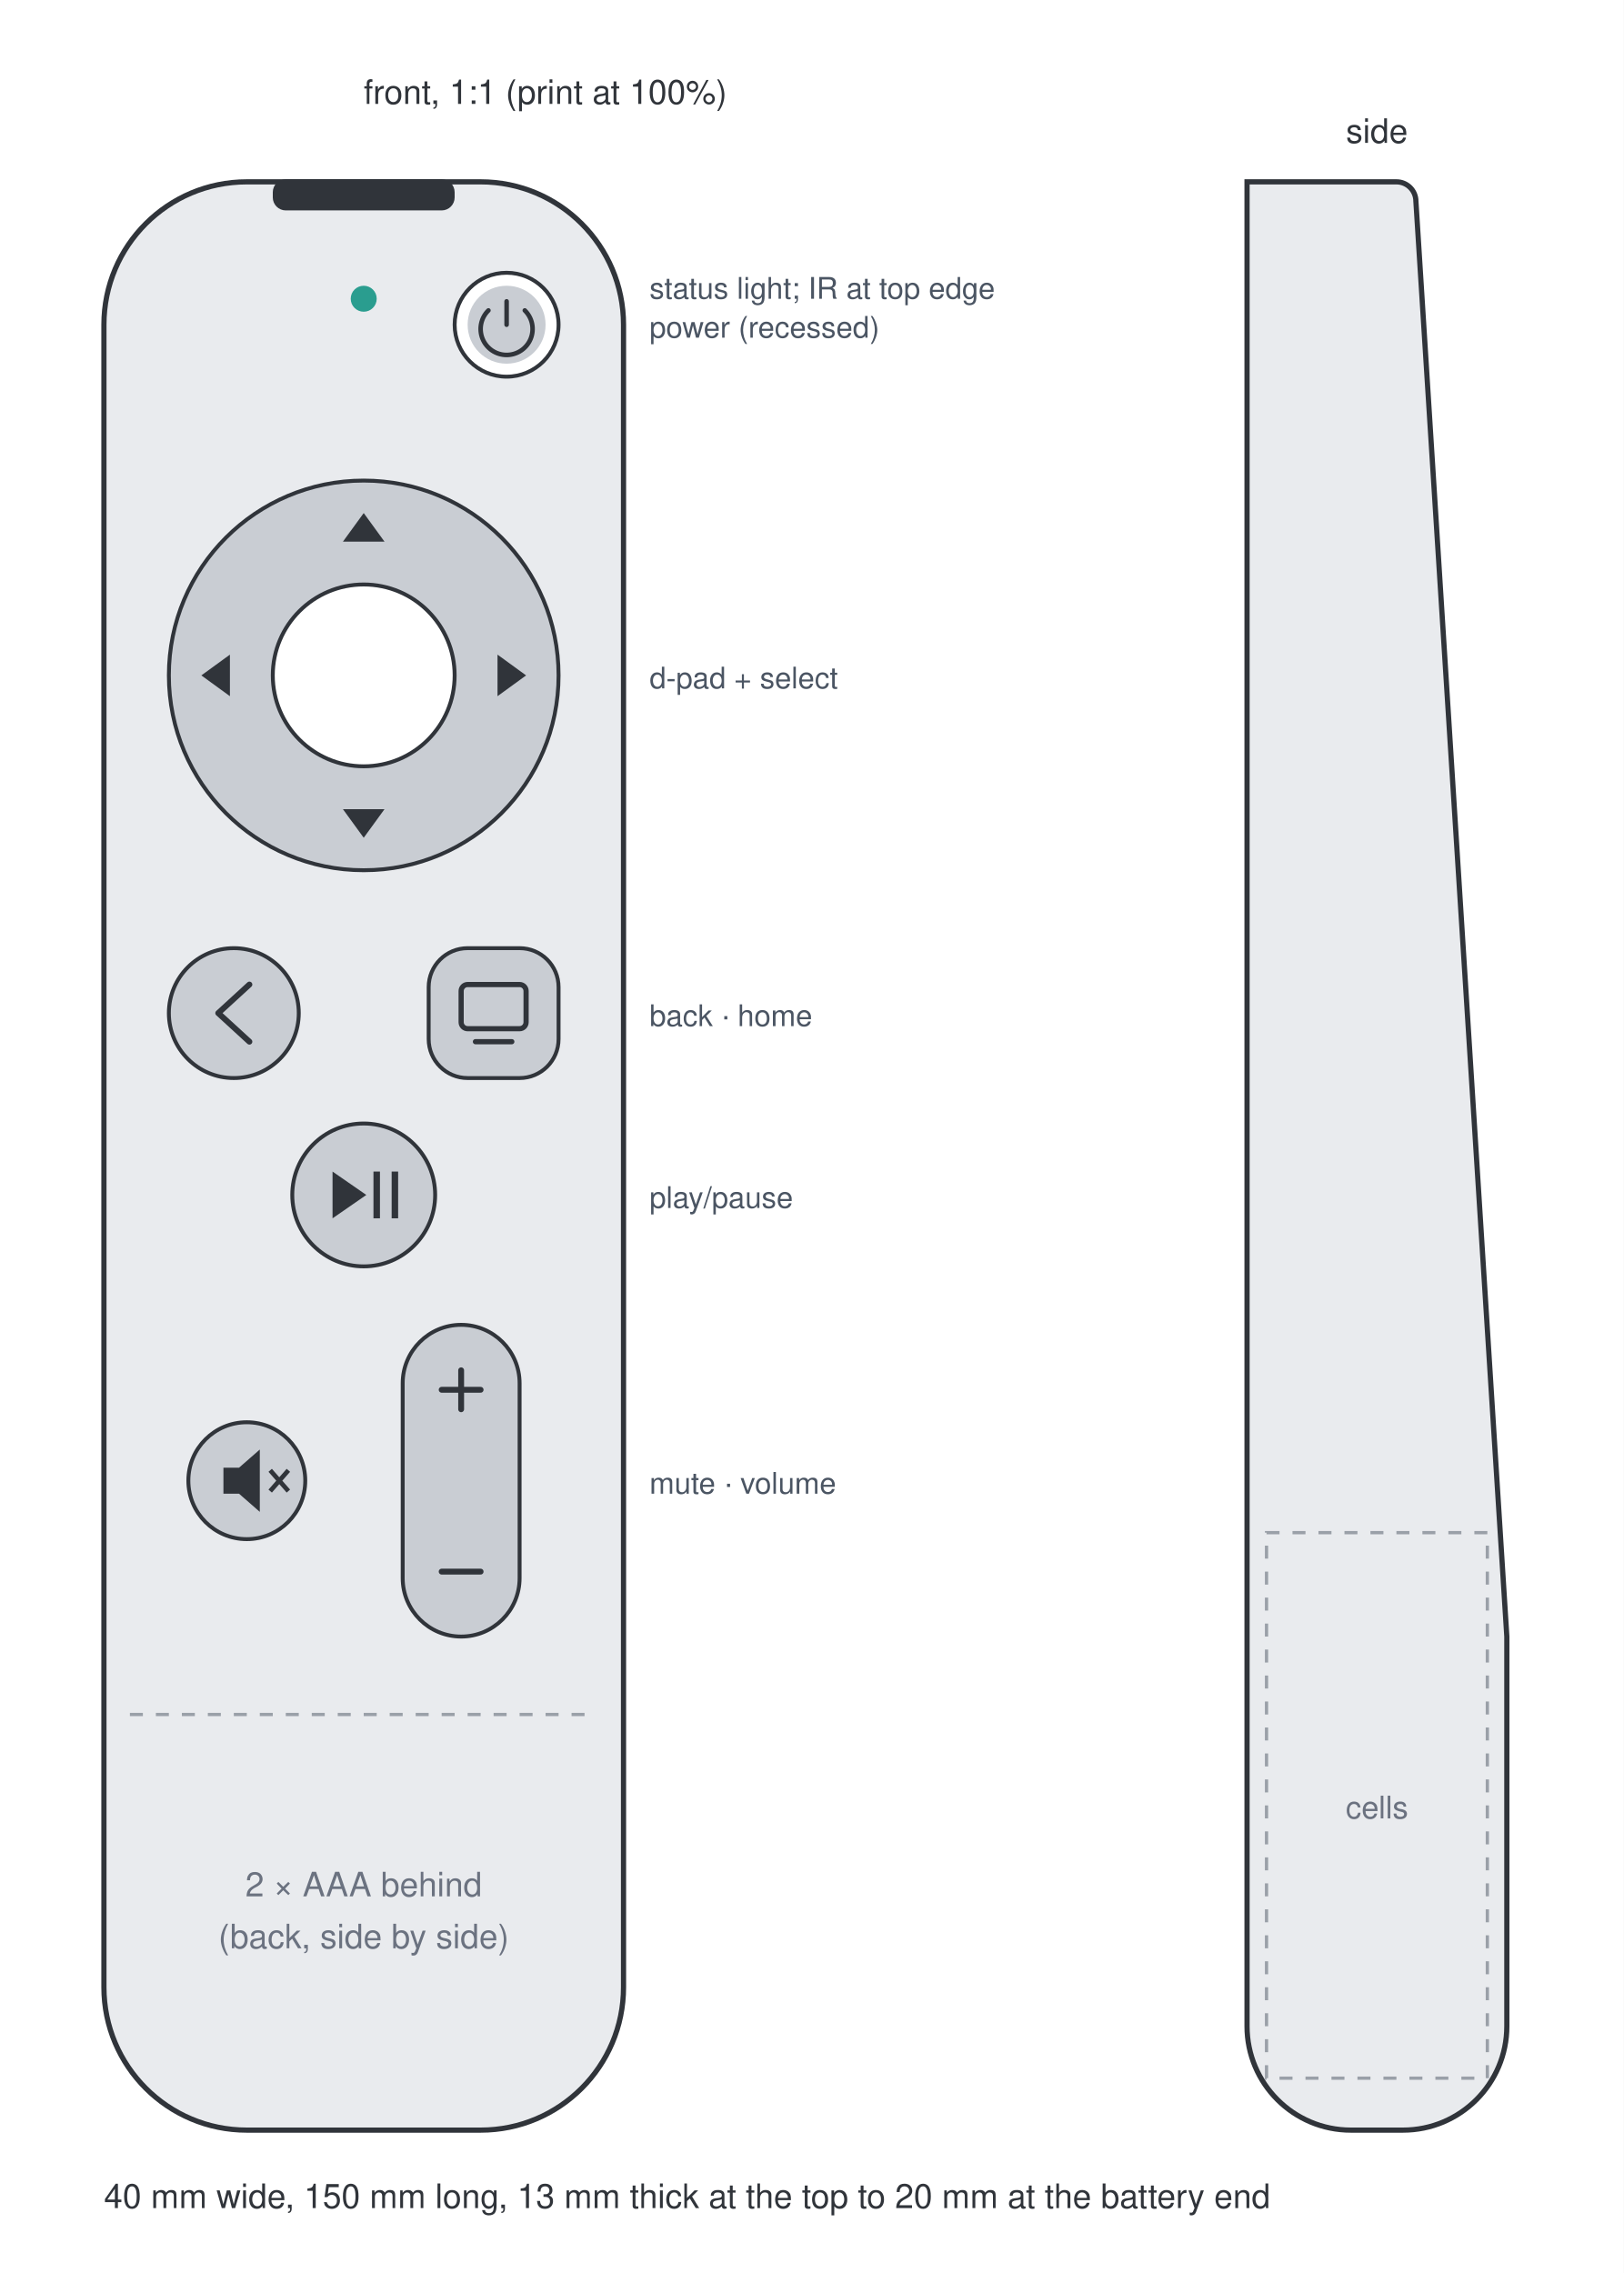
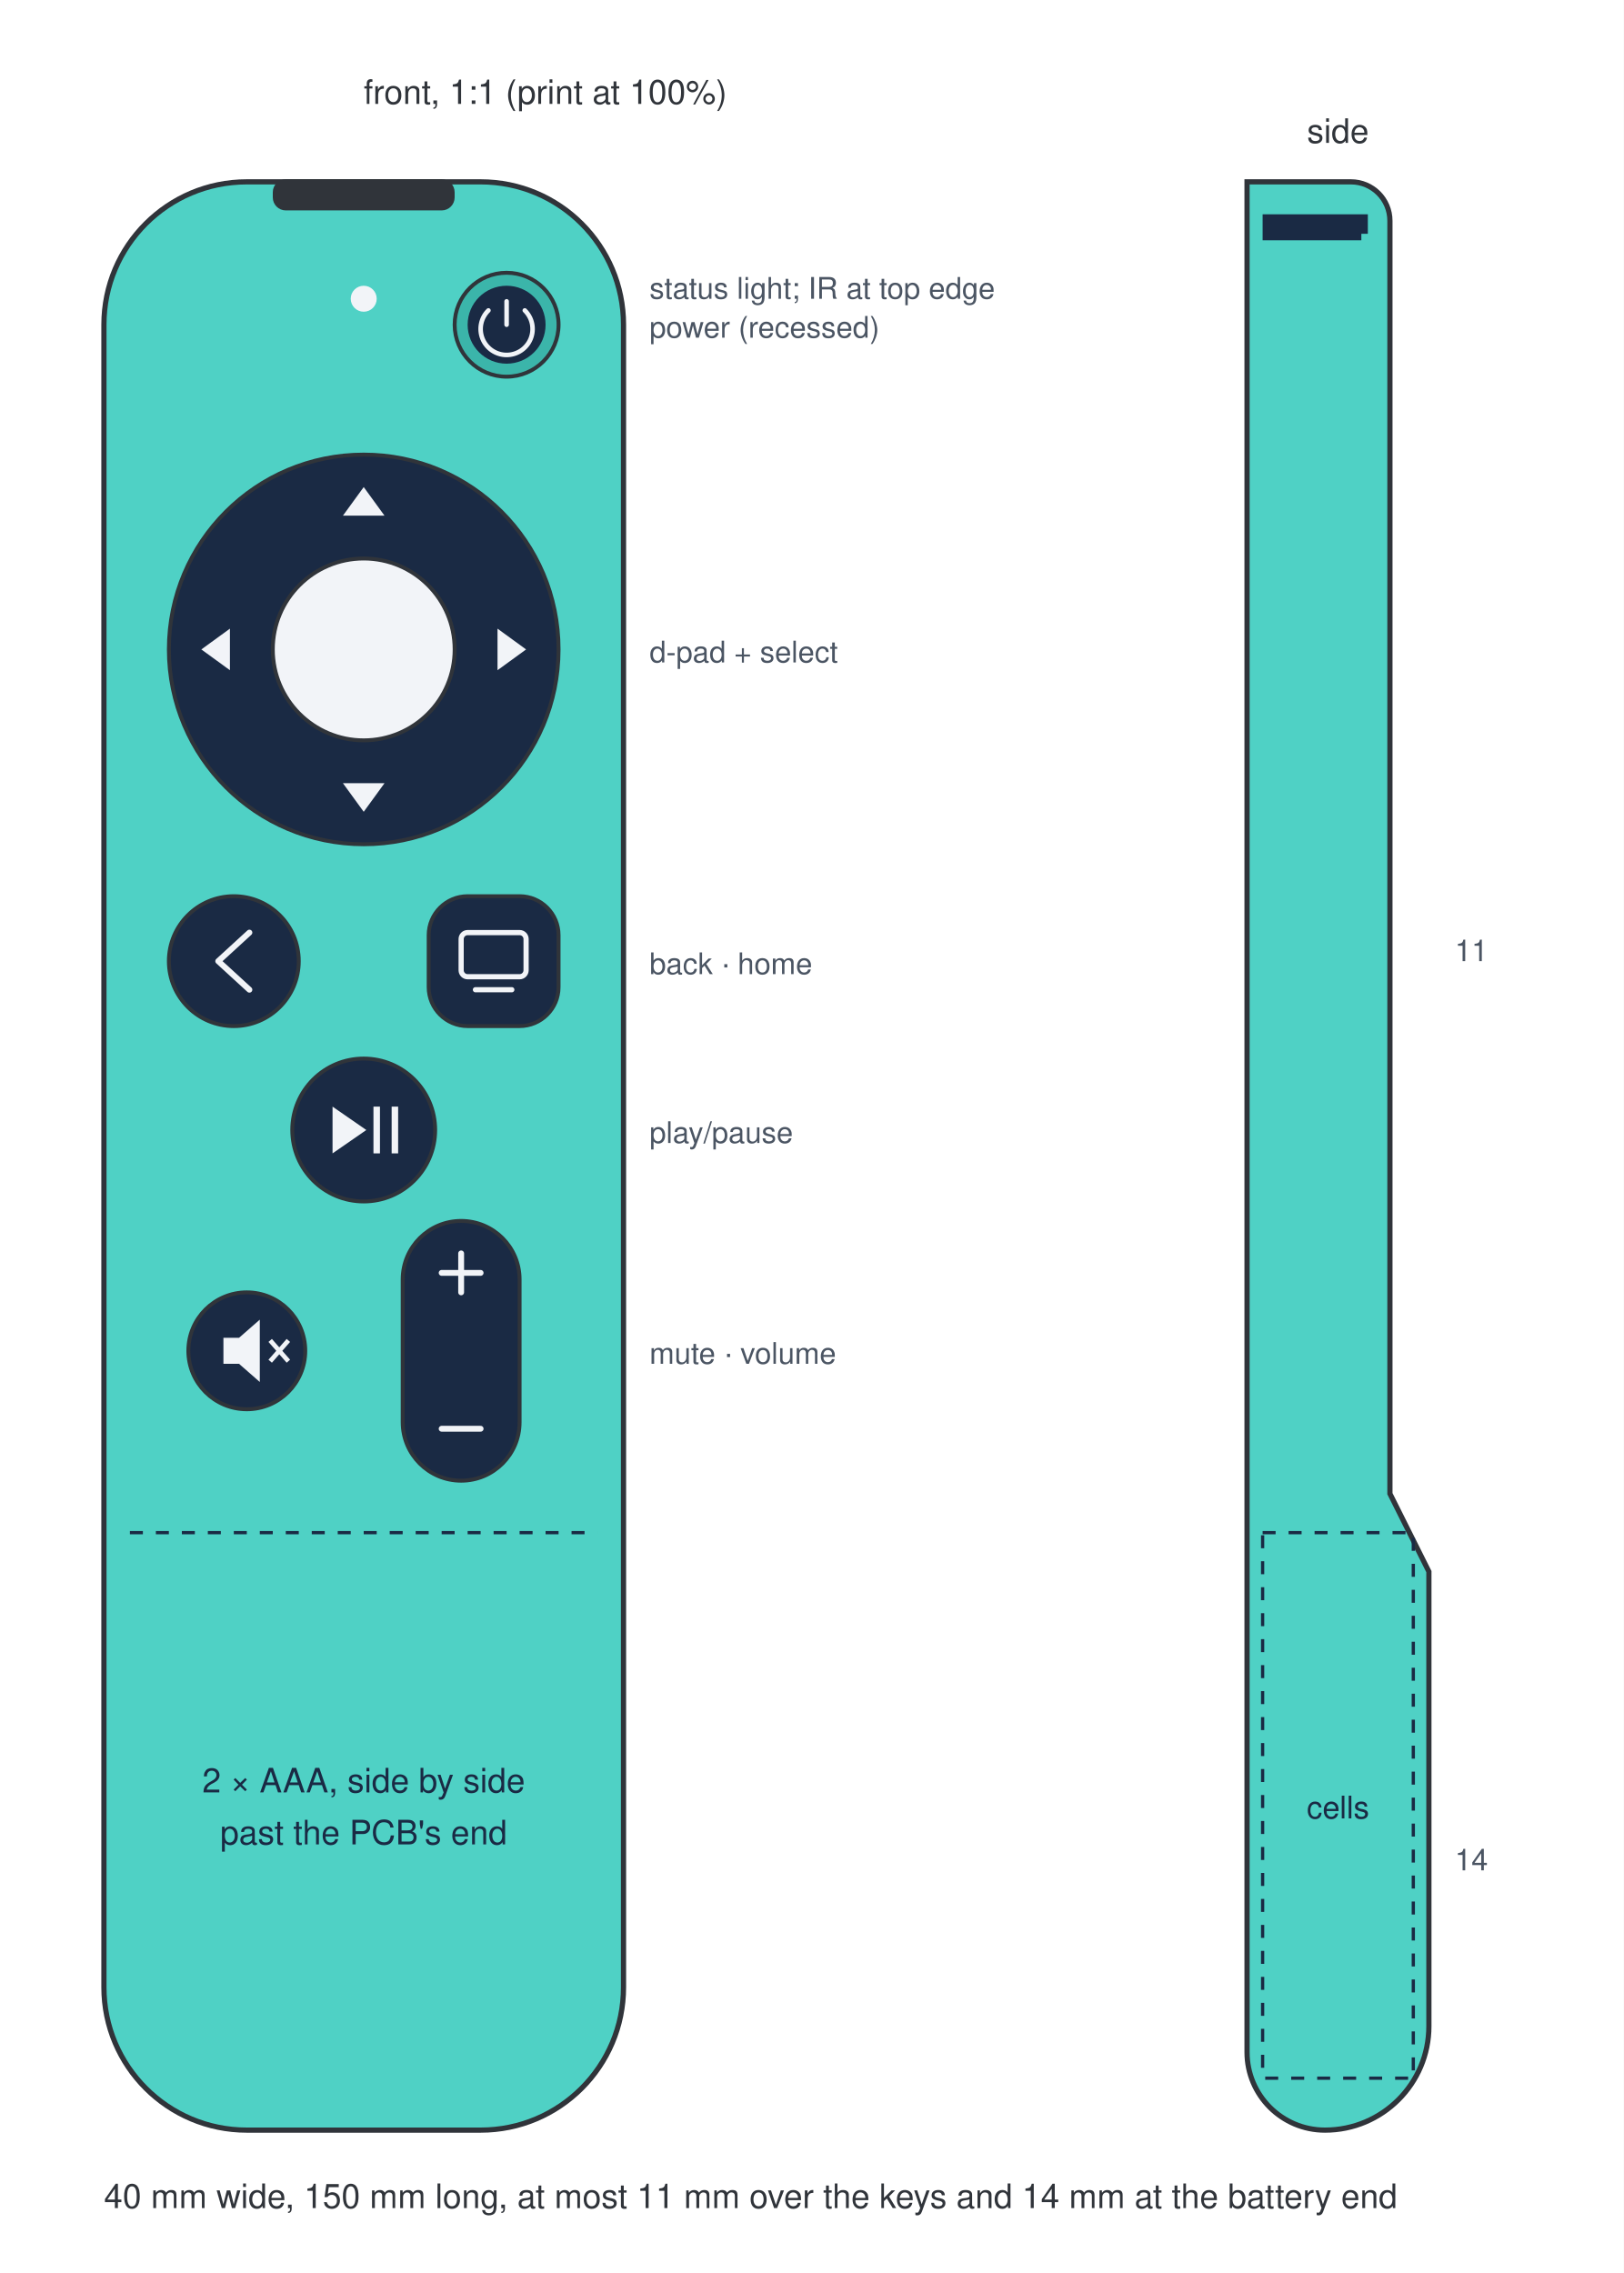
<svg xmlns="http://www.w3.org/2000/svg" width="125mm" height="175mm" viewBox="0 0 125 175" font-family="Helvetica, Arial, sans-serif">
  <rect width="125" height="175" fill="#ffffff" />
  <g transform="translate(8 14)">
-     <rect x="0" y="0" width="40" height="150" rx="11" fill="#e9ebee" stroke="#30343a" stroke-width="0.4" />
+     <rect x="0" y="0" width="40" height="150" rx="11" fill="#4FD1C5" stroke="#30343a" stroke-width="0.4" />
    <rect x="13" y="-0.2" width="14" height="2.4" rx="1" fill="#30343a" />
-     <circle cx="20" cy="9" r="1" fill="#2a9d8f" />
-     <circle cx="31" cy="11" r="4" fill="#ffffff" stroke="#30343a" stroke-width="0.3" />
-     <circle cx="31" cy="11" r="3" fill="#c9cdd3" />
-     <path d="M31 9.2v1.8M29.6 9.9a2 2 0 1 0 2.8 0" fill="none" stroke="#30343a" stroke-width="0.35" stroke-linecap="round" />
-     <circle cx="20" cy="38" r="15" fill="#c9cdd3" stroke="#30343a" stroke-width="0.3" />
-     <circle cx="20" cy="38" r="7" fill="#ffffff" stroke="#30343a" stroke-width="0.3" />
-     <path d="M20 25.5l-1.6 2.2h3.2zM20 50.5l-1.6-2.2h3.2zM7.5 38l2.2-1.6v3.2zM32.5 38l-2.2-1.6v3.2z" fill="#30343a" />
-     <circle cx="10" cy="64" r="5" fill="#c9cdd3" stroke="#30343a" stroke-width="0.3" />
-     <path d="M11.2 61.8l-2.4 2.2 2.4 2.2" fill="none" stroke="#30343a" stroke-width="0.45" stroke-linecap="round" stroke-linejoin="round" />
-     <rect x="25" y="59" width="10" height="10" rx="3" fill="#c9cdd3" stroke="#30343a" stroke-width="0.3" />
-     <rect x="27.5" y="61.8" width="5" height="3.4" rx="0.5" fill="none" stroke="#30343a" stroke-width="0.4" />
-     <path d="M28.6 66.2h2.8" stroke="#30343a" stroke-width="0.4" stroke-linecap="round" />
-     <circle cx="20" cy="78" r="5.5" fill="#c9cdd3" stroke="#30343a" stroke-width="0.3" />
-     <path d="M17.6 76.2v3.6l2.6-1.8z" fill="#30343a" />
-     <path d="M21 76.2v3.6M22.4 76.2v3.6" stroke="#30343a" stroke-width="0.5" />
-     <circle cx="11" cy="100" r="4.5" fill="#c9cdd3" stroke="#30343a" stroke-width="0.3" />
-     <path d="M9.2 99h1.2l1.6-1.4v4.8l-1.6-1.4H9.2z" fill="#30343a" />
-     <path d="M12.8 99.2l1.4 1.6M14.2 99.2l-1.4 1.6" stroke="#30343a" stroke-width="0.35" />
-     <rect x="23" y="88" width="9" height="24" rx="4.5" fill="#c9cdd3" stroke="#30343a" stroke-width="0.3" />
-     <path d="M27.5 91.5v3M26 93h3M26 107h3" stroke="#30343a" stroke-width="0.45" stroke-linecap="round" />
-     <path d="M2 118h36" stroke="#9aa0a8" stroke-width="0.25" stroke-dasharray="1 1" />
-     <text x="20" y="132" font-size="2.6" text-anchor="middle" fill="#6b7280">2 × AAA behind</text>
-     <text x="20" y="136" font-size="2.6" text-anchor="middle" fill="#6b7280">(back, side by side)</text>
+     <circle cx="20" cy="9" r="1" fill="#F2F4F8" />
+     <circle cx="31" cy="11" r="4" fill="#3bb5aa" stroke="#30343a" stroke-width="0.3" />
+     <circle cx="31" cy="11" r="3" fill="#1A2A44" />
+     <path d="M31 9.2v1.8M29.6 9.9a2 2 0 1 0 2.8 0" fill="none" stroke="#F2F4F8" stroke-width="0.35" stroke-linecap="round" />
+     <circle cx="20" cy="36" r="15" fill="#1A2A44" stroke="#30343a" stroke-width="0.3" />
+     <circle cx="20" cy="36" r="7" fill="#F2F4F8" stroke="#30343a" stroke-width="0.3" />
+     <path d="M20 23.5l-1.6 2.2h3.2zM20 48.5l-1.6-2.2h3.2zM7.5 36l2.2-1.6v3.2zM32.5 36l-2.2-1.6v3.2z" fill="#F2F4F8" />
+     <circle cx="10" cy="60" r="5" fill="#1A2A44" stroke="#30343a" stroke-width="0.3" />
+     <path d="M11.2 57.8l-2.4 2.2 2.4 2.2" fill="none" stroke="#F2F4F8" stroke-width="0.45" stroke-linecap="round" stroke-linejoin="round" />
+     <rect x="25" y="55" width="10" height="10" rx="3" fill="#1A2A44" stroke="#30343a" stroke-width="0.3" />
+     <rect x="27.5" y="57.8" width="5" height="3.4" rx="0.5" fill="none" stroke="#F2F4F8" stroke-width="0.4" />
+     <path d="M28.6 62.2h2.8" stroke="#F2F4F8" stroke-width="0.4" stroke-linecap="round" />
+     <circle cx="20" cy="73" r="5.5" fill="#1A2A44" stroke="#30343a" stroke-width="0.3" />
+     <path d="M17.6 71.2v3.6l2.6-1.8z" fill="#F2F4F8" />
+     <path d="M21 71.2v3.6M22.4 71.2v3.6" stroke="#F2F4F8" stroke-width="0.5" />
+     <circle cx="11" cy="90" r="4.5" fill="#1A2A44" stroke="#30343a" stroke-width="0.3" />
+     <path d="M9.2 89h1.2l1.6-1.4v4.8l-1.6-1.4H9.2z" fill="#F2F4F8" />
+     <path d="M12.8 89.2l1.4 1.6M14.2 89.2l-1.4 1.6" stroke="#F2F4F8" stroke-width="0.35" />
+     <rect x="23" y="80" width="9" height="20" rx="4.5" fill="#1A2A44" stroke="#30343a" stroke-width="0.3" />
+     <path d="M27.5 82.5v3M26 84h3M26 96h3" stroke="#F2F4F8" stroke-width="0.45" stroke-linecap="round" />
+     <path d="M2 104h36" stroke="#1A2A44" stroke-width="0.25" stroke-dasharray="1 1" />
+     <text x="20" y="124" font-size="2.6" text-anchor="middle" fill="#1A2A44">2 × AAA, side by side</text>
+     <text x="20" y="128" font-size="2.6" text-anchor="middle" fill="#1A2A44">past the PCB's end</text>
  </g>
  <g transform="translate(96 14)">
-     <path d="M0 0h11.5a1.5 1.5 0 0 1 1.5 1.5L20 112v30a8 8 0 0 1-8 8H8a8 8 0 0 1-8-8z" fill="#e9ebee" stroke="#30343a" stroke-width="0.4" />
-     <path d="M1.5 104h17v42h-17z" fill="none" stroke="#9aa0a8" stroke-width="0.25" stroke-dasharray="1 1" />
-     <text x="10" y="126" font-size="2.4" text-anchor="middle" fill="#6b7280">cells</text>
-     <text x="10" y="-3" font-size="2.6" text-anchor="middle" fill="#30343a">side</text>
+     <path d="M0 0h8a3 3 0 0 1 3 3v98l3 6v35a8 8 0 0 1-8 8H6a6 6 0 0 1-6-6z" fill="#4FD1C5" stroke="#30343a" stroke-width="0.4" />
+     <path d="M1.2 3h7.6v1M1.2 4h7.6" stroke="#1A2A44" stroke-width="1" />
+     <path d="M1.2 104h11.6v42H1.2z" fill="none" stroke="#1A2A44" stroke-width="0.25" stroke-dasharray="1 1" />
+     <text x="7" y="126" font-size="2.4" text-anchor="middle" fill="#1A2A44">cells</text>
+     <text x="7" y="-3" font-size="2.6" text-anchor="middle" fill="#30343a">side</text>
+     <text x="16" y="60" font-size="2.3" fill="#4b5563">11</text>
+     <text x="16" y="130" font-size="2.3" fill="#4b5563">14</text>
  </g>
  <g font-size="2.6" fill="#30343a">
    <text x="28" y="8">front, 1:1 (print at 100%)</text>
-     <text x="8" y="170">40 mm wide, 150 mm long, 13 mm thick at the top to 20 mm at the battery end</text>
+     <text x="8" y="170">40 mm wide, 150 mm long, at most 11 mm over the keys and 14 mm at the battery end</text>
  </g>
  <g font-size="2.3" fill="#4b5563">
    <text x="50" y="26">power (recessed)</text>
    <text x="50" y="23">status light; IR at top edge</text>
-     <text x="50" y="53">d-pad + select</text>
-     <text x="50" y="79">back · home</text>
-     <text x="50" y="93">play/pause</text>
-     <text x="50" y="115">mute · volume</text>
+     <text x="50" y="51">d-pad + select</text>
+     <text x="50" y="75">back · home</text>
+     <text x="50" y="88">play/pause</text>
+     <text x="50" y="105">mute · volume</text>
  </g>
</svg>
